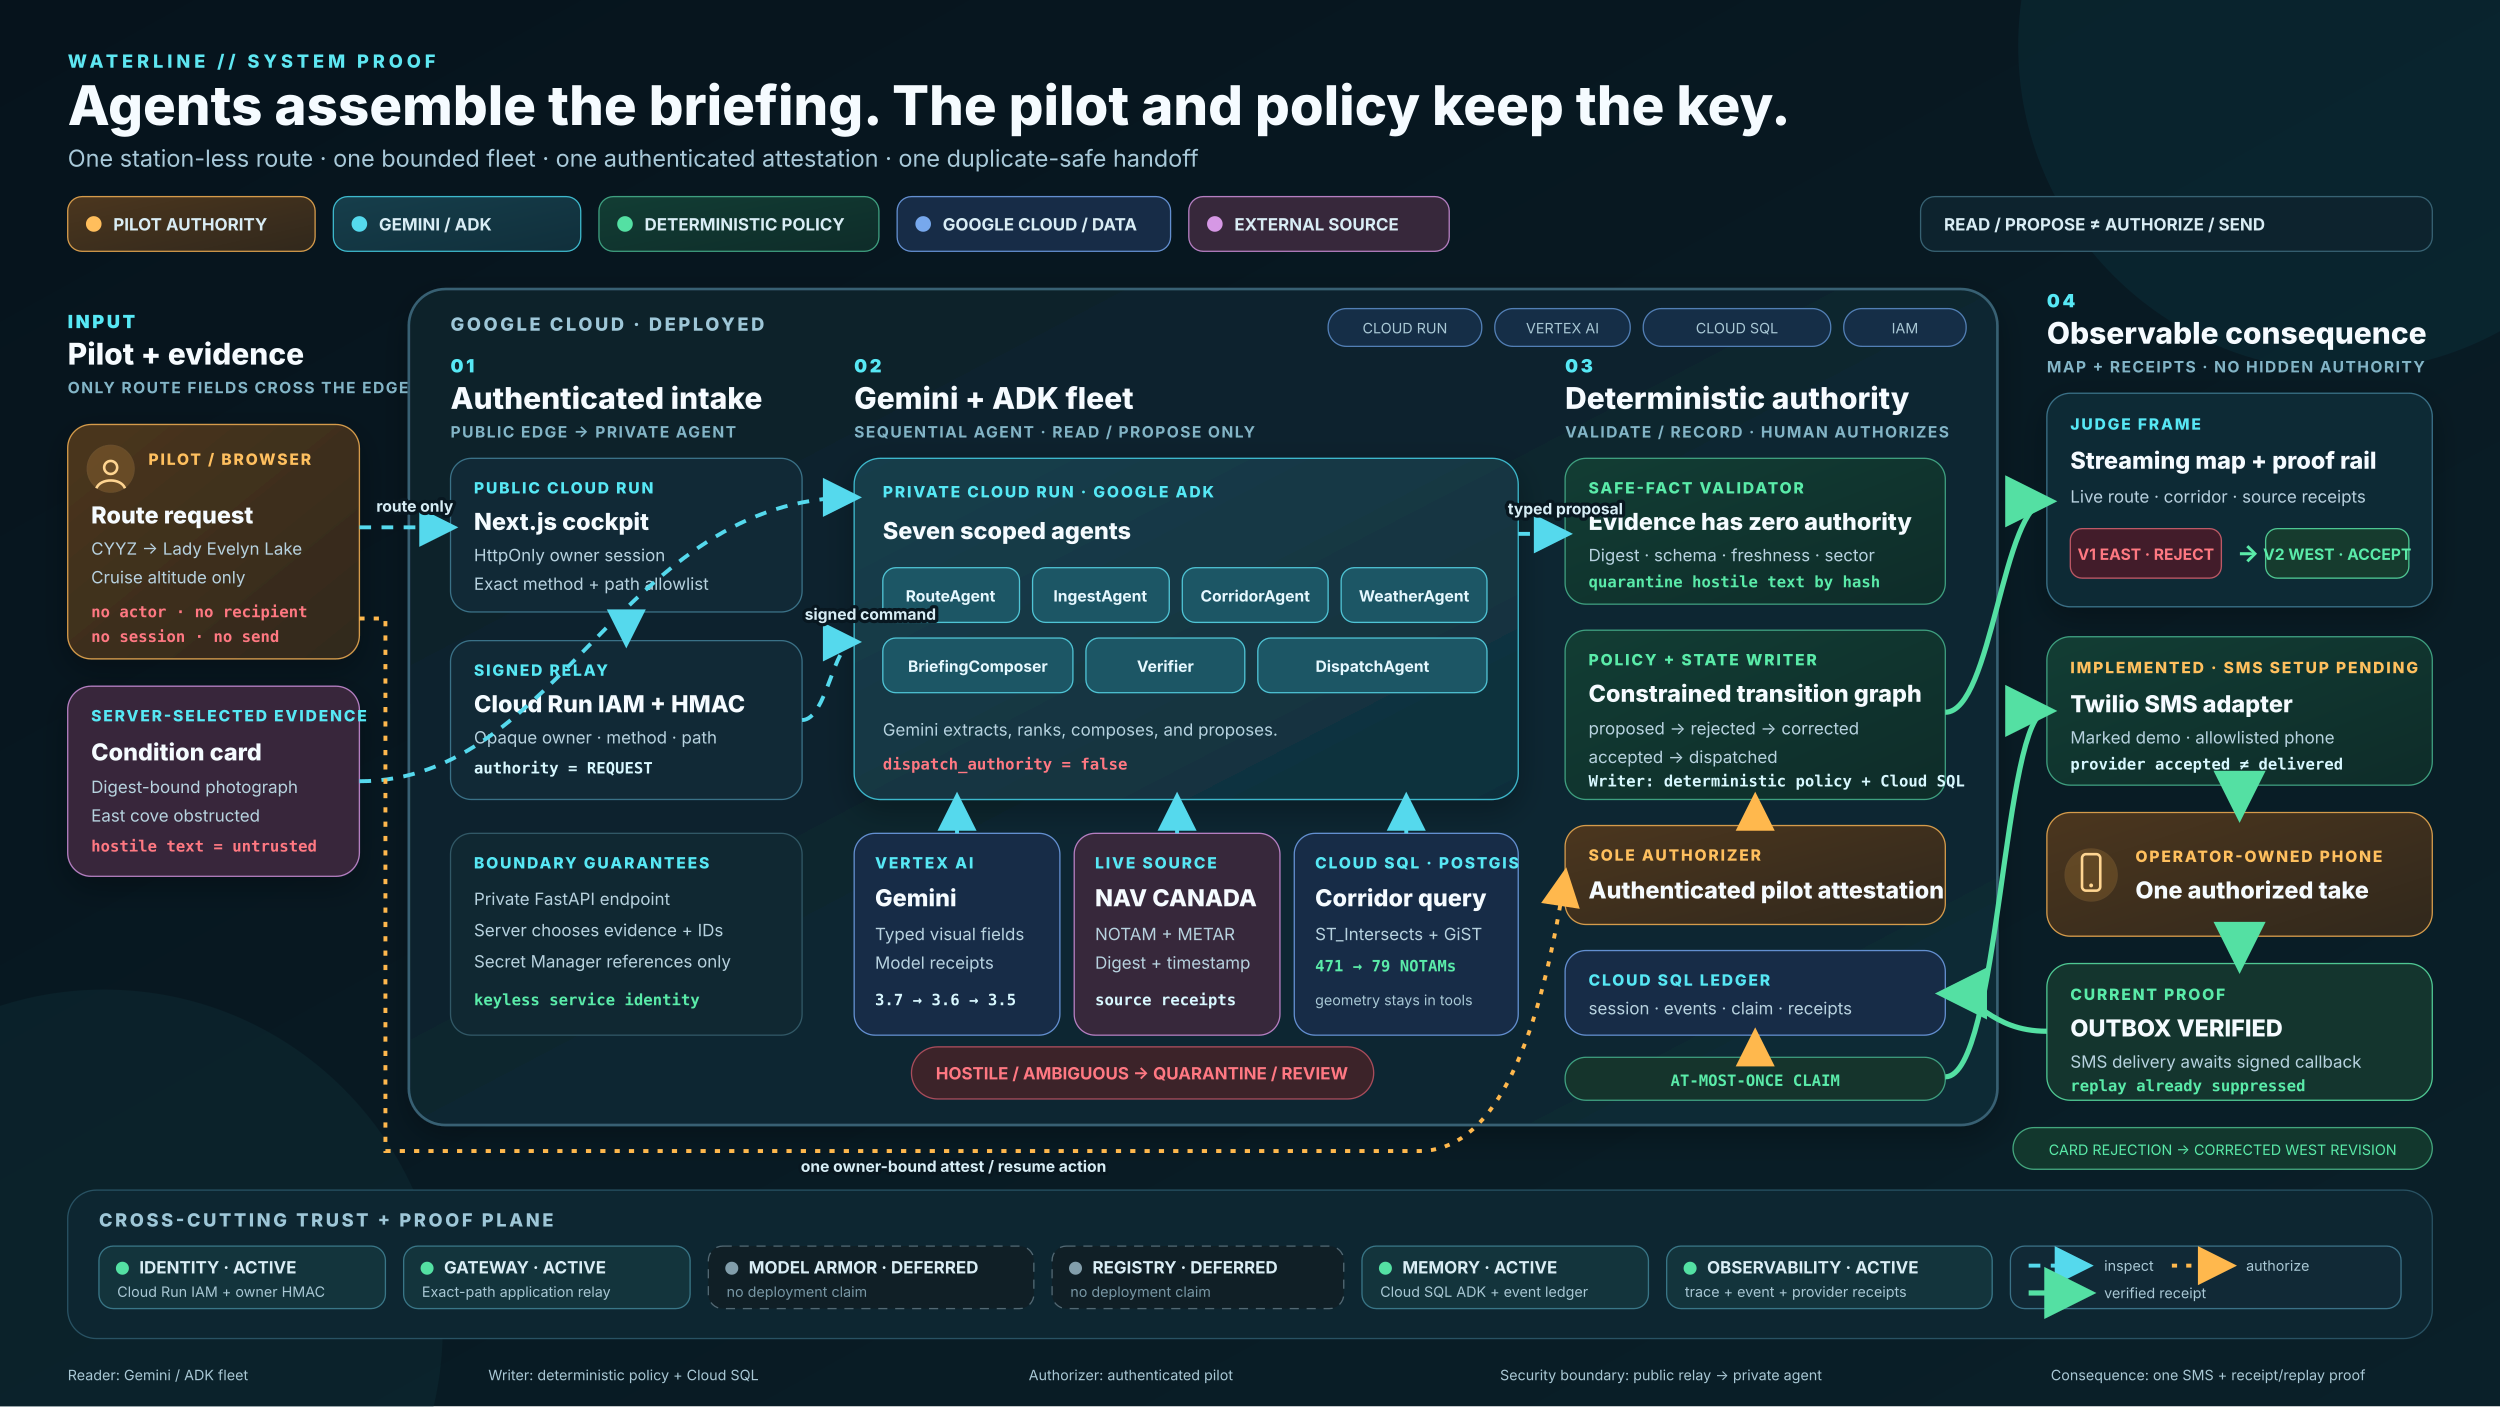
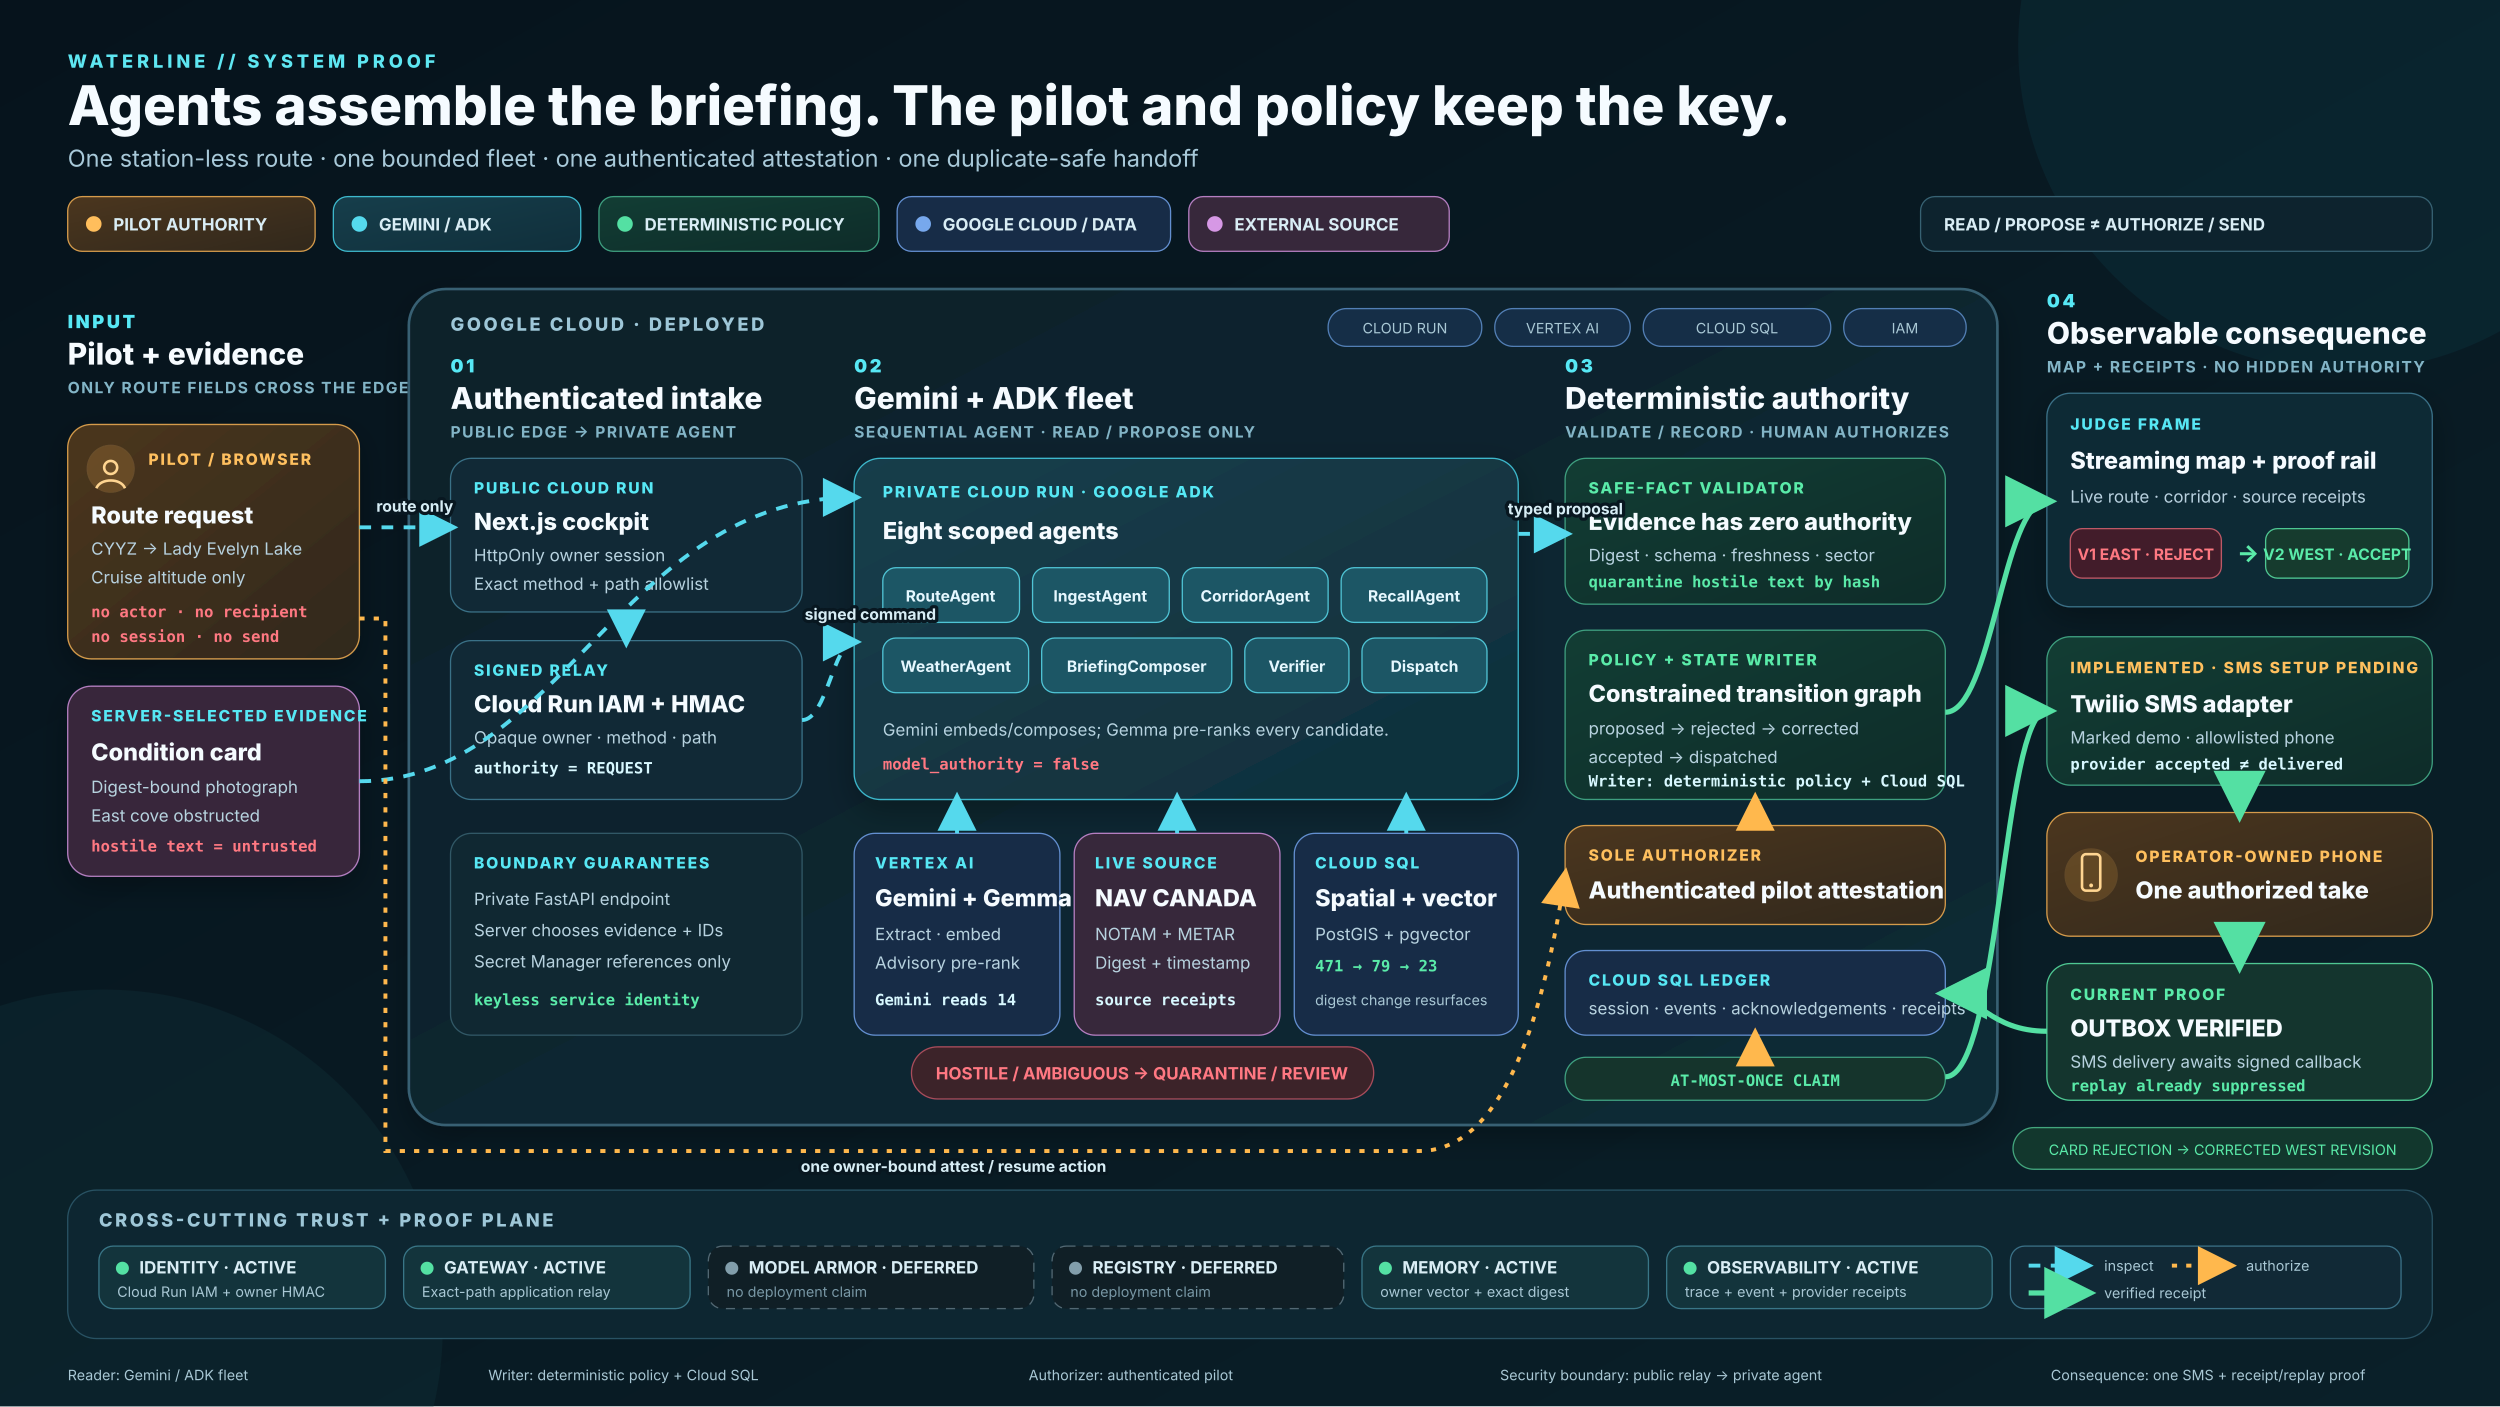
<svg xmlns="http://www.w3.org/2000/svg" width="1920" height="1080" viewBox="0 0 1920 1080" role="img" aria-labelledby="title desc">
  <defs>
    <linearGradient id="bg" x1="0" y1="0" x2="1" y2="1">
      <stop offset="0" stop-color="#06131c" />
      <stop offset="1" stop-color="#0a2029" />
    </linearGradient>
    <linearGradient id="cloud" x1="0" y1="0" x2="1" y2="1">
      <stop offset="0" stop-color="#0d202a" />
      <stop offset="1" stop-color="#102a35" />
    </linearGradient>
    <linearGradient id="agent" x1="0" y1="0" x2="1" y2="1">
      <stop offset="0" stop-color="#163e4b" />
      <stop offset="1" stop-color="#102f3b" />
    </linearGradient>
    <linearGradient id="human" x1="0" y1="0" x2="1" y2="1">
      <stop offset="0" stop-color="#4b361e" />
      <stop offset="1" stop-color="#31281c" />
    </linearGradient>
    <linearGradient id="policy" x1="0" y1="0" x2="1" y2="1">
      <stop offset="0" stop-color="#123d34" />
      <stop offset="1" stop-color="#0e2c29" />
    </linearGradient>
    <filter id="shadow" x="-20%" y="-20%" width="140%" height="140%">
      <feDropShadow dx="0" dy="8" stdDeviation="12" flood-color="#000" flood-opacity=".28" />
    </filter>
    <marker id="arrow-read" markerWidth="10" markerHeight="10" refX="8" refY="5" orient="auto">
      <path d="M0 0 L10 5 L0 10 Z" fill="#55d9ed" />
    </marker>
    <marker id="arrow-human" markerWidth="10" markerHeight="10" refX="8" refY="5" orient="auto">
      <path d="M0 0 L10 5 L0 10 Z" fill="#ffb84d" />
    </marker>
    <marker id="arrow-receipt" markerWidth="10" markerHeight="10" refX="8" refY="5" orient="auto">
      <path d="M0 0 L10 5 L0 10 Z" fill="#54e0a3" />
    </marker>
    <style>
      text { font-family: Inter, "IBM Plex Sans", Arial, sans-serif; }
      .eyebrow { fill:#5ee7f2; font-size:14px; font-weight:800; letter-spacing:3px; }
      .headline { fill:#f5fbff; font-size:42px; font-weight:760; }
      .subhead { fill:#a8c9d9; font-size:18px; }
      .legend-label { fill:#d9edf5; font-size:13px; font-weight:700; }
      .cloud-label { fill:#9ec7d8; font-size:14px; font-weight:800; letter-spacing:2px; }
      .stage-num { fill:#57e8f5; font-size:14px; font-weight:850; letter-spacing:2px; }
      .stage-title { fill:#f6fbff; font-size:23px; font-weight:780; }
      .stage-sub { fill:#83b5c7; font-size:12px; font-weight:750; letter-spacing:1.1px; }
      .card-kicker { fill:#57e8f5; font-size:12px; font-weight:800; letter-spacing:1.4px; }
      .card-title { fill:#f5fbff; font-size:18px; font-weight:760; }
      .card-copy { fill:#b7d2df; font-size:13px; }
      .card-code { fill:#d8f8ff; font-family:"IBM Plex Mono", monospace; font-size:12px; font-weight:700; }
      .chip { fill:#e5f8ff; font-size:12px; font-weight:750; }
      .tiny { fill:#a9c8d5; font-size:11px; }
      .good { fill:#5aeba9; }
      .warn { fill:#ffc05e; }
      .bad { fill:#ff7882; }
      .muted { fill:#7897a5; }
      .read-edge { fill:none; stroke:#55d9ed; stroke-width:3; stroke-dasharray:9 8; marker-end:url(#arrow-read); }
      .human-edge { fill:none; stroke:#ffb84d; stroke-width:3; stroke-dasharray:4 7; marker-end:url(#arrow-human); }
      .receipt-edge { fill:none; stroke:#54e0a3; stroke-width:4; marker-end:url(#arrow-receipt); }
      .edge-label { fill:#d7edf5; font-size:12px; font-weight:750; paint-order:stroke; stroke:#081720; stroke-width:5; stroke-linejoin:round; }
    </style>
  </defs>
  <rect width="1920" height="1080" fill="url(#bg)" />
  <circle cx="1800" cy="35" r="250" fill="#0b3440" opacity=".38" />
  <circle cx="80" cy="1020" r="260" fill="#123b42" opacity=".25" />
  <text x="52" y="52" class="eyebrow">WATERLINE // SYSTEM PROOF</text>
  <text x="52" y="96" class="headline">Agents assemble the briefing. The pilot and policy keep the key.</text>
  <text x="52" y="128" class="subhead">One station-less route · one bounded fleet · one authenticated attestation · one duplicate-safe handoff</text>
  <g aria-label="Component legend">
    <g transform="translate(52 151)">
      <rect width="190" height="42" rx="11" fill="url(#human)" stroke="#d59b4b" />
      <circle cx="20" cy="21" r="6" fill="#ffbe5c" />
      <text x="35" y="26" class="legend-label">PILOT AUTHORITY</text>
    </g>
    <g transform="translate(256 151)">
      <rect width="190" height="42" rx="11" fill="url(#agent)" stroke="#3db8cc" />
      <circle cx="20" cy="21" r="6" fill="#55d9ed" />
      <text x="35" y="26" class="legend-label">GEMINI / ADK</text>
    </g>
    <g transform="translate(460 151)">
      <rect width="215" height="42" rx="11" fill="url(#policy)" stroke="#3e9f7f" />
      <circle cx="20" cy="21" r="6" fill="#54e0a3" />
      <text x="35" y="26" class="legend-label">DETERMINISTIC POLICY</text>
    </g>
    <g transform="translate(689 151)">
      <rect width="210" height="42" rx="11" fill="#172c47" stroke="#638fd0" />
      <circle cx="20" cy="21" r="6" fill="#77a8ed" />
      <text x="35" y="26" class="legend-label">GOOGLE CLOUD / DATA</text>
    </g>
    <g transform="translate(913 151)">
      <rect width="200" height="42" rx="11" fill="#37283b" stroke="#b57ec1" />
      <circle cx="20" cy="21" r="6" fill="#d698e5" />
      <text x="35" y="26" class="legend-label">EXTERNAL SOURCE</text>
    </g>
    <g transform="translate(1475 151)">
      <rect width="393" height="42" rx="11" fill="#0d232e" stroke="#376273" />
      <text x="18" y="26" class="legend-label">READ / PROPOSE ≠ AUTHORIZE / SEND</text>
    </g>
  </g>
  <g aria-label="Google Cloud deployed system boundary">
    <rect x="314" y="222" width="1220" height="642" rx="28" fill="url(#cloud)" stroke="#376173" stroke-width="2" filter="url(#shadow)" />
    <text x="346" y="254" class="cloud-label">GOOGLE CLOUD · DEPLOYED</text>
    <g transform="translate(1020 237)">
      <rect width="118" height="29" rx="14" fill="#152e47" stroke="#527fb5" />
      <text x="59" y="19" text-anchor="middle" class="tiny">CLOUD RUN</text>
    </g>
    <g transform="translate(1148 237)">
      <rect width="104" height="29" rx="14" fill="#152e47" stroke="#527fb5" />
      <text x="52" y="19" text-anchor="middle" class="tiny">VERTEX AI</text>
    </g>
    <g transform="translate(1262 237)">
      <rect width="144" height="29" rx="14" fill="#152e47" stroke="#527fb5" />
      <text x="72" y="19" text-anchor="middle" class="tiny">CLOUD SQL</text>
    </g>
    <g transform="translate(1416 237)">
      <rect width="94" height="29" rx="14" fill="#152e47" stroke="#527fb5" />
      <text x="47" y="19" text-anchor="middle" class="tiny">IAM</text>
    </g>
  </g>
  <g aria-label="Lane one authenticated intake">
    <text x="52" y="252" class="stage-num">INPUT</text>
    <text x="52" y="280" class="stage-title">Pilot + evidence</text>
    <text x="52" y="302" class="stage-sub">ONLY ROUTE FIELDS CROSS THE EDGE</text>
    <g transform="translate(52 326)" filter="url(#shadow)">
      <rect width="224" height="180" rx="18" fill="url(#human)" stroke="#d59b4b" />
      <circle cx="33" cy="34" r="18" fill="#ffb84d" opacity=".18" stroke="#ffbe5c" />
      <path d="M28 33a5 5 0 1 1 10 0a5 5 0 1 1-10 0M22 49c3-8 19-8 22 0" fill="none" stroke="#ffd591" stroke-width="2" />
      <text x="62" y="31" class="card-kicker warn">PILOT / BROWSER</text>
      <text x="18" y="76" class="card-title">Route request</text>
      <text x="18" y="100" class="card-copy">CYYZ → Lady Evelyn Lake</text>
      <text x="18" y="122" class="card-copy">Cruise altitude only</text>
      <text x="18" y="148" class="card-code bad">no actor · no recipient</text>
      <text x="18" y="167" class="card-code bad">no session · no send</text>
    </g>
    <g transform="translate(52 527)" filter="url(#shadow)">
      <rect width="224" height="146" rx="18" fill="#37283b" stroke="#b57ec1" />
      <text x="18" y="27" class="card-kicker" fill="#d698e5">SERVER-SELECTED EVIDENCE</text>
      <text x="18" y="57" class="card-title">Condition card</text>
      <text x="18" y="82" class="card-copy">Digest-bound photograph</text>
      <text x="18" y="104" class="card-copy">East cove obstructed</text>
      <text x="18" y="127" class="card-code bad">hostile text = untrusted</text>
    </g>
    <g transform="translate(346 286)">
      <text class="stage-num">01</text>
      <text y="28" class="stage-title">Authenticated intake</text>
      <text y="50" class="stage-sub">PUBLIC EDGE → PRIVATE AGENT</text>
    </g>
    <g transform="translate(346 352)">
      <rect width="270" height="118" rx="16" fill="#112936" stroke="#3a7187" />
      <text x="18" y="27" class="card-kicker">PUBLIC CLOUD RUN</text>
      <text x="18" y="55" class="card-title">Next.js cockpit</text>
      <text x="18" y="79" class="card-copy">HttpOnly owner session</text>
      <text x="18" y="101" class="card-copy">Exact method + path allowlist</text>
    </g>
    <g transform="translate(346 492)">
      <rect width="270" height="122" rx="16" fill="#112936" stroke="#3a7187" />
      <text x="18" y="27" class="card-kicker">SIGNED RELAY</text>
      <text x="18" y="55" class="card-title">Cloud Run IAM + HMAC</text>
      <text x="18" y="79" class="card-copy">Opaque owner · method · path</text>
      <text x="18" y="102" class="card-code">authority = REQUEST</text>
    </g>
    <g transform="translate(346 640)">
      <rect width="270" height="155" rx="16" fill="#102832" stroke="#315866" />
      <text x="18" y="27" class="card-kicker">BOUNDARY GUARANTEES</text>
      <text x="18" y="55" class="card-copy">Private FastAPI endpoint</text>
      <text x="18" y="79" class="card-copy">Server chooses evidence + IDs</text>
      <text x="18" y="103" class="card-copy">Secret Manager references only</text>
      <text x="18" y="132" class="card-code good">keyless service identity</text>
    </g>
  </g>
  <g aria-label="Lane two Gemini and ADK fleet">
    <g transform="translate(656 286)">
      <text class="stage-num">02</text>
      <text y="28" class="stage-title">Gemini + ADK fleet</text>
      <text y="50" class="stage-sub">SEQUENTIAL AGENT · READ / PROPOSE ONLY</text>
    </g>
    <g transform="translate(656 352)" filter="url(#shadow)">
      <rect width="510" height="262" rx="20" fill="url(#agent)" stroke="#3db8cc" />
      <text x="22" y="30" class="card-kicker">PRIVATE CLOUD RUN · GOOGLE ADK</text>
-       <text x="22" y="62" class="card-title">Seven scoped agents</text>
+       <text x="22" y="62" class="card-title">Eight scoped agents</text>
      <g transform="translate(22 84)">
        <rect width="105" height="42" rx="10" fill="#1f5665" stroke="#4fc4d5" />
        <text x="52" y="26" text-anchor="middle" class="chip">RouteAgent</text>
      </g>
      <g transform="translate(137 84)">
        <rect width="105" height="42" rx="10" fill="#1f5665" stroke="#4fc4d5" />
        <text x="52" y="26" text-anchor="middle" class="chip">IngestAgent</text>
      </g>
      <g transform="translate(252 84)">
        <rect width="112" height="42" rx="10" fill="#1f5665" stroke="#4fc4d5" />
        <text x="56" y="26" text-anchor="middle" class="chip">CorridorAgent</text>
      </g>
      <g transform="translate(374 84)">
        <rect width="112" height="42" rx="10" fill="#1f5665" stroke="#4fc4d5" />
+         <text x="56" y="26" text-anchor="middle" class="chip">RecallAgent</text>
+       </g>
+       <g transform="translate(22 138)">
+         <rect width="112" height="42" rx="10" fill="#1f5665" stroke="#4fc4d5" />
        <text x="56" y="26" text-anchor="middle" class="chip">WeatherAgent</text>
      </g>
-       <g transform="translate(22 138)">
+       <g transform="translate(144 138)">
        <rect width="146" height="42" rx="10" fill="#1f5665" stroke="#4fc4d5" />
        <text x="73" y="26" text-anchor="middle" class="chip">BriefingComposer</text>
      </g>
-       <g transform="translate(178 138)">
-         <rect width="122" height="42" rx="10" fill="#1f5665" stroke="#4fc4d5" />
-         <text x="61" y="26" text-anchor="middle" class="chip">Verifier</text>
-       </g>
-       <g transform="translate(310 138)">
-         <rect width="176" height="42" rx="10" fill="#1f5665" stroke="#4fc4d5" />
-         <text x="88" y="26" text-anchor="middle" class="chip">DispatchAgent</text>
-       </g>
-       <text x="22" y="213" class="card-copy">Gemini extracts, ranks, composes, and proposes.</text>
-       <text x="22" y="239" class="card-code bad">dispatch_authority = false</text>
+       <g transform="translate(300 138)">
+         <rect width="80" height="42" rx="10" fill="#1f5665" stroke="#4fc4d5" />
+         <text x="40" y="26" text-anchor="middle" class="chip">Verifier</text>
+       </g>
+       <g transform="translate(390 138)">
+         <rect width="96" height="42" rx="10" fill="#1f5665" stroke="#4fc4d5" />
+         <text x="48" y="26" text-anchor="middle" class="chip">Dispatch</text>
+       </g>
+       <text x="22" y="213" class="card-copy">Gemini embeds/composes; Gemma pre-ranks every candidate.</text>
+       <text x="22" y="239" class="card-code bad">model_authority = false</text>
    </g>
    <g transform="translate(656 640)">
      <rect width="158" height="155" rx="16" fill="#172c47" stroke="#638fd0" />
      <text x="16" y="27" class="card-kicker">VERTEX AI</text>
-       <text x="16" y="56" class="card-title">Gemini</text>
-       <text x="16" y="82" class="card-copy">Typed visual fields</text>
-       <text x="16" y="104" class="card-copy">Model receipts</text>
-       <text x="16" y="132" class="card-code">3.7 → 3.6 → 3.5</text>
+       <text x="16" y="56" class="card-title">Gemini + Gemma</text>
+       <text x="16" y="82" class="card-copy">Extract · embed</text>
+       <text x="16" y="104" class="card-copy">Advisory pre-rank</text>
+       <text x="16" y="132" class="card-code">Gemini reads 14</text>
    </g>
    <g transform="translate(825 640)">
      <rect width="158" height="155" rx="16" fill="#37283b" stroke="#b57ec1" />
      <text x="16" y="27" class="card-kicker">LIVE SOURCE</text>
      <text x="16" y="56" class="card-title">NAV CANADA</text>
      <text x="16" y="82" class="card-copy">NOTAM + METAR</text>
      <text x="16" y="104" class="card-copy">Digest + timestamp</text>
      <text x="16" y="132" class="card-code">source receipts</text>
    </g>
    <g transform="translate(994 640)">
      <rect width="172" height="155" rx="16" fill="#172c47" stroke="#638fd0" />
-       <text x="16" y="27" class="card-kicker">CLOUD SQL · POSTGIS</text>
-       <text x="16" y="56" class="card-title">Corridor query</text>
-       <text x="16" y="82" class="card-copy">ST_Intersects + GiST</text>
-       <text x="16" y="106" class="card-code good">471 → 79 NOTAMs</text>
-       <text x="16" y="132" class="tiny">geometry stays in tools</text>
+       <text x="16" y="27" class="card-kicker">CLOUD SQL</text>
+       <text x="16" y="56" class="card-title">Spatial + vector</text>
+       <text x="16" y="82" class="card-copy">PostGIS + pgvector</text>
+       <text x="16" y="106" class="card-code good">471 → 79 → 23</text>
+       <text x="16" y="132" class="tiny">digest change resurfaces</text>
    </g>
  </g>
  <g aria-label="Lane three deterministic authority">
    <g transform="translate(1202 286)">
      <text class="stage-num">03</text>
      <text y="28" class="stage-title">Deterministic authority</text>
      <text y="50" class="stage-sub">VALIDATE / RECORD · HUMAN AUTHORIZES</text>
    </g>
    <g transform="translate(1202 352)">
      <rect width="292" height="112" rx="16" fill="url(#policy)" stroke="#3e9f7f" />
      <text x="18" y="27" class="card-kicker good">SAFE-FACT VALIDATOR</text>
      <text x="18" y="55" class="card-title">Evidence has zero authority</text>
      <text x="18" y="79" class="card-copy">Digest · schema · freshness · sector</text>
      <text x="18" y="99" class="card-code good">quarantine hostile text by hash</text>
    </g>
    <g transform="translate(1202 484)">
      <rect width="292" height="130" rx="16" fill="url(#policy)" stroke="#3e9f7f" />
      <text x="18" y="27" class="card-kicker good">POLICY + STATE WRITER</text>
      <text x="18" y="55" class="card-title">Constrained transition graph</text>
      <text x="18" y="80" class="card-copy">proposed → rejected → corrected</text>
      <text x="18" y="102" class="card-copy">accepted → dispatched</text>
      <text x="18" y="120" class="card-code">Writer: deterministic policy + Cloud SQL</text>
    </g>
    <g transform="translate(1202 634)">
      <rect width="292" height="76" rx="16" fill="url(#human)" stroke="#d59b4b" />
      <text x="18" y="27" class="card-kicker warn">SOLE AUTHORIZER</text>
      <text x="18" y="56" class="card-title">Authenticated pilot attestation</text>
    </g>
    <g transform="translate(1202 730)">
      <rect width="292" height="65" rx="16" fill="#172c47" stroke="#638fd0" />
      <text x="18" y="27" class="card-kicker">CLOUD SQL LEDGER</text>
-       <text x="18" y="49" class="card-copy">session · events · claim · receipts</text>
+       <text x="18" y="49" class="card-copy">session · events · acknowledgements · receipts</text>
    </g>
    <g transform="translate(1202 812)">
      <rect width="292" height="33" rx="16" fill="#15342c" stroke="#3e9f7f" />
      <text x="146" y="22" text-anchor="middle" class="card-code good">AT-MOST-ONCE CLAIM</text>
    </g>
  </g>
  <g aria-label="Lane four observable consequence">
    <g transform="translate(1572 236)">
      <text class="stage-num">04</text>
      <text y="28" class="stage-title">Observable consequence</text>
      <text y="50" class="stage-sub">MAP + RECEIPTS · NO HIDDEN AUTHORITY</text>
    </g>
    <g transform="translate(1572 302)" filter="url(#shadow)">
      <rect width="296" height="164" rx="18" fill="#112936" stroke="#3a7187" />
      <text x="18" y="28" class="card-kicker">JUDGE FRAME</text>
      <text x="18" y="58" class="card-title">Streaming map + proof rail</text>
      <text x="18" y="84" class="card-copy">Live route · corridor · source receipts</text>
      <g transform="translate(18 104)">
        <rect width="116" height="38" rx="9" fill="#421f29" stroke="#bd5866" />
        <text x="58" y="24" text-anchor="middle" class="chip bad">V1 EAST · REJECT</text>
      </g>
      <text x="146" y="129" class="card-title good">→</text>
      <g transform="translate(168 104)">
        <rect width="110" height="38" rx="9" fill="#143a2d" stroke="#4ec792" />
        <text x="55" y="24" text-anchor="middle" class="chip good">V2 WEST · ACCEPT</text>
      </g>
    </g>
    <g transform="translate(1572 489)">
      <rect width="296" height="114" rx="18" fill="url(#policy)" stroke="#3e9f7f" />
      <text x="18" y="28" class="card-kicker warn">IMPLEMENTED · SMS SETUP PENDING</text>
      <text x="18" y="58" class="card-title">Twilio SMS adapter</text>
      <text x="18" y="82" class="card-copy">Marked demo · allowlisted phone</text>
      <text x="18" y="102" class="card-code">provider accepted ≠ delivered</text>
    </g>
    <g transform="translate(1572 624)">
      <rect width="296" height="95" rx="18" fill="url(#human)" stroke="#d59b4b" />
      <circle cx="34" cy="48" r="20" fill="#ffb84d" opacity=".16" stroke="#ffbe5c" />
      <rect x="27" y="32" width="14" height="28" rx="3" fill="none" stroke="#ffd591" stroke-width="2" />
      <circle cx="34" cy="56" r="1.5" fill="#ffd591" />
      <text x="68" y="38" class="card-kicker warn">OPERATOR-OWNED PHONE</text>
      <text x="68" y="66" class="card-title">One authorized take</text>
    </g>
    <g transform="translate(1572 740)">
      <rect width="296" height="105" rx="18" fill="#14352e" stroke="#4ec792" />
      <text x="18" y="28" class="card-kicker good">CURRENT PROOF</text>
      <text x="18" y="56" class="card-title">OUTBOX VERIFIED</text>
      <text x="18" y="80" class="card-copy">SMS delivery awaits signed callback</text>
      <text x="18" y="98" class="card-code good">replay already suppressed</text>
    </g>
  </g>
  <g aria-label="System edges">
    <path class="read-edge" d="M276 405 C305 405 320 405 346 405" />
    <text x="289" y="393" class="edge-label">route only</text>
    <path class="read-edge" d="M481 470 L481 492" />
    <path class="read-edge" d="M616 553 C635 553 640 493 656 493" />
    <text x="618" y="476" class="edge-label">signed command</text>
    <path class="read-edge" d="M276 600 C430 600 478 382 656 382" />
    <path class="read-edge" d="M735 640 L735 614" />
    <path class="read-edge" d="M904 640 L904 614" />
    <path class="read-edge" d="M1080 640 L1080 614" />
    <path class="read-edge" d="M1166 410 L1202 410" />
    <text x="1158" y="395" class="edge-label">typed proposal</text>
    <path class="human-edge" d="M276 475 L296 475 L296 884 L1090 884 Q1170 884 1202 672" />
    <text x="615" y="900" class="edge-label">one owner-bound attest / resume action</text>
    <path class="human-edge" d="M1348 634 L1348 614" />
    <path class="human-edge" d="M1348 812 L1348 795" />
    <path class="receipt-edge" d="M1494 547 C1530 547 1538 385 1572 385" />
    <path class="receipt-edge" d="M1494 827 C1536 827 1538 546 1572 546" />
    <path class="receipt-edge" d="M1720 603 L1720 624" />
    <path class="receipt-edge" d="M1720 719 L1720 740" />
    <path class="receipt-edge" d="M1572 792 C1528 792 1518 763 1494 763" />
    <g transform="translate(700 804)">
      <rect width="355" height="40" rx="20" fill="#3c2329" stroke="#a94c5b" />
      <text x="177" y="25" text-anchor="middle" class="legend-label bad">HOSTILE / AMBIGUOUS → QUARANTINE / REVIEW</text>
    </g>
    <g transform="translate(1546 866)">
      <rect width="322" height="32" rx="16" fill="#12372d" stroke="#43a67d" />
      <text x="161" y="21" text-anchor="middle" class="tiny good">CARD REJECTION → CORRECTED WEST REVISION</text>
    </g>
  </g>
  <g aria-label="Cross-cutting trust plane">
    <rect x="52" y="914" width="1816" height="114" rx="22" fill="#0d2631" stroke="#285263" />
    <text x="76" y="942" class="cloud-label">CROSS-CUTTING TRUST + PROOF PLANE</text>
    <g transform="translate(76 957)">
      <rect width="220" height="48" rx="11" fill="#13343c" stroke="#397687" />
      <circle cx="18" cy="17" r="5" fill="#54e0a3" />
      <text x="31" y="21" class="legend-label">IDENTITY · ACTIVE</text>
      <text x="14" y="39" class="tiny">Cloud Run IAM + owner HMAC</text>
    </g>
    <g transform="translate(310 957)">
      <rect width="220" height="48" rx="11" fill="#13343c" stroke="#397687" />
      <circle cx="18" cy="17" r="5" fill="#54e0a3" />
      <text x="31" y="21" class="legend-label">GATEWAY · ACTIVE</text>
      <text x="14" y="39" class="tiny">Exact-path application relay</text>
    </g>
    <g transform="translate(544 957)">
      <rect width="250" height="48" rx="11" fill="#101f26" stroke="#526873" stroke-dasharray="7 6" />
      <circle cx="18" cy="17" r="5" fill="#829eab" />
      <text x="31" y="21" class="legend-label">MODEL ARMOR · DEFERRED</text>
      <text x="14" y="39" class="tiny muted">no deployment claim</text>
    </g>
    <g transform="translate(808 957)">
      <rect width="224" height="48" rx="11" fill="#101f26" stroke="#526873" stroke-dasharray="7 6" />
      <circle cx="18" cy="17" r="5" fill="#829eab" />
      <text x="31" y="21" class="legend-label">REGISTRY · DEFERRED</text>
      <text x="14" y="39" class="tiny muted">no deployment claim</text>
    </g>
    <g transform="translate(1046 957)">
      <rect width="220" height="48" rx="11" fill="#13343c" stroke="#397687" />
      <circle cx="18" cy="17" r="5" fill="#54e0a3" />
      <text x="31" y="21" class="legend-label">MEMORY · ACTIVE</text>
-       <text x="14" y="39" class="tiny">Cloud SQL ADK + event ledger</text>
+       <text x="14" y="39" class="tiny">owner vector + exact digest</text>
    </g>
    <g transform="translate(1280 957)">
      <rect width="250" height="48" rx="11" fill="#13343c" stroke="#397687" />
      <circle cx="18" cy="17" r="5" fill="#54e0a3" />
      <text x="31" y="21" class="legend-label">OBSERVABILITY · ACTIVE</text>
      <text x="14" y="39" class="tiny">trace + event + provider receipts</text>
    </g>
    <g transform="translate(1544 957)">
      <rect width="300" height="48" rx="11" fill="#112936" stroke="#3a7187" />
      <path class="read-edge" d="M14 15 L58 15" />
      <text x="72" y="19" class="tiny">inspect</text>
      <path class="human-edge" d="M124 15 L168 15" />
      <text x="181" y="19" class="tiny">authorize</text>
      <path class="receipt-edge" d="M14 36 L58 36" />
      <text x="72" y="40" class="tiny">verified receipt</text>
    </g>
  </g>
  <text x="52" y="1060" class="tiny">Reader: Gemini / ADK fleet</text>
  <text x="375" y="1060" class="tiny">Writer: deterministic policy + Cloud SQL</text>
  <text x="790" y="1060" class="tiny">Authorizer: authenticated pilot</text>
  <text x="1152" y="1060" class="tiny">Security boundary: public relay → private agent</text>
  <text x="1575" y="1060" class="tiny">Consequence: one SMS + receipt/replay proof</text>
</svg>
